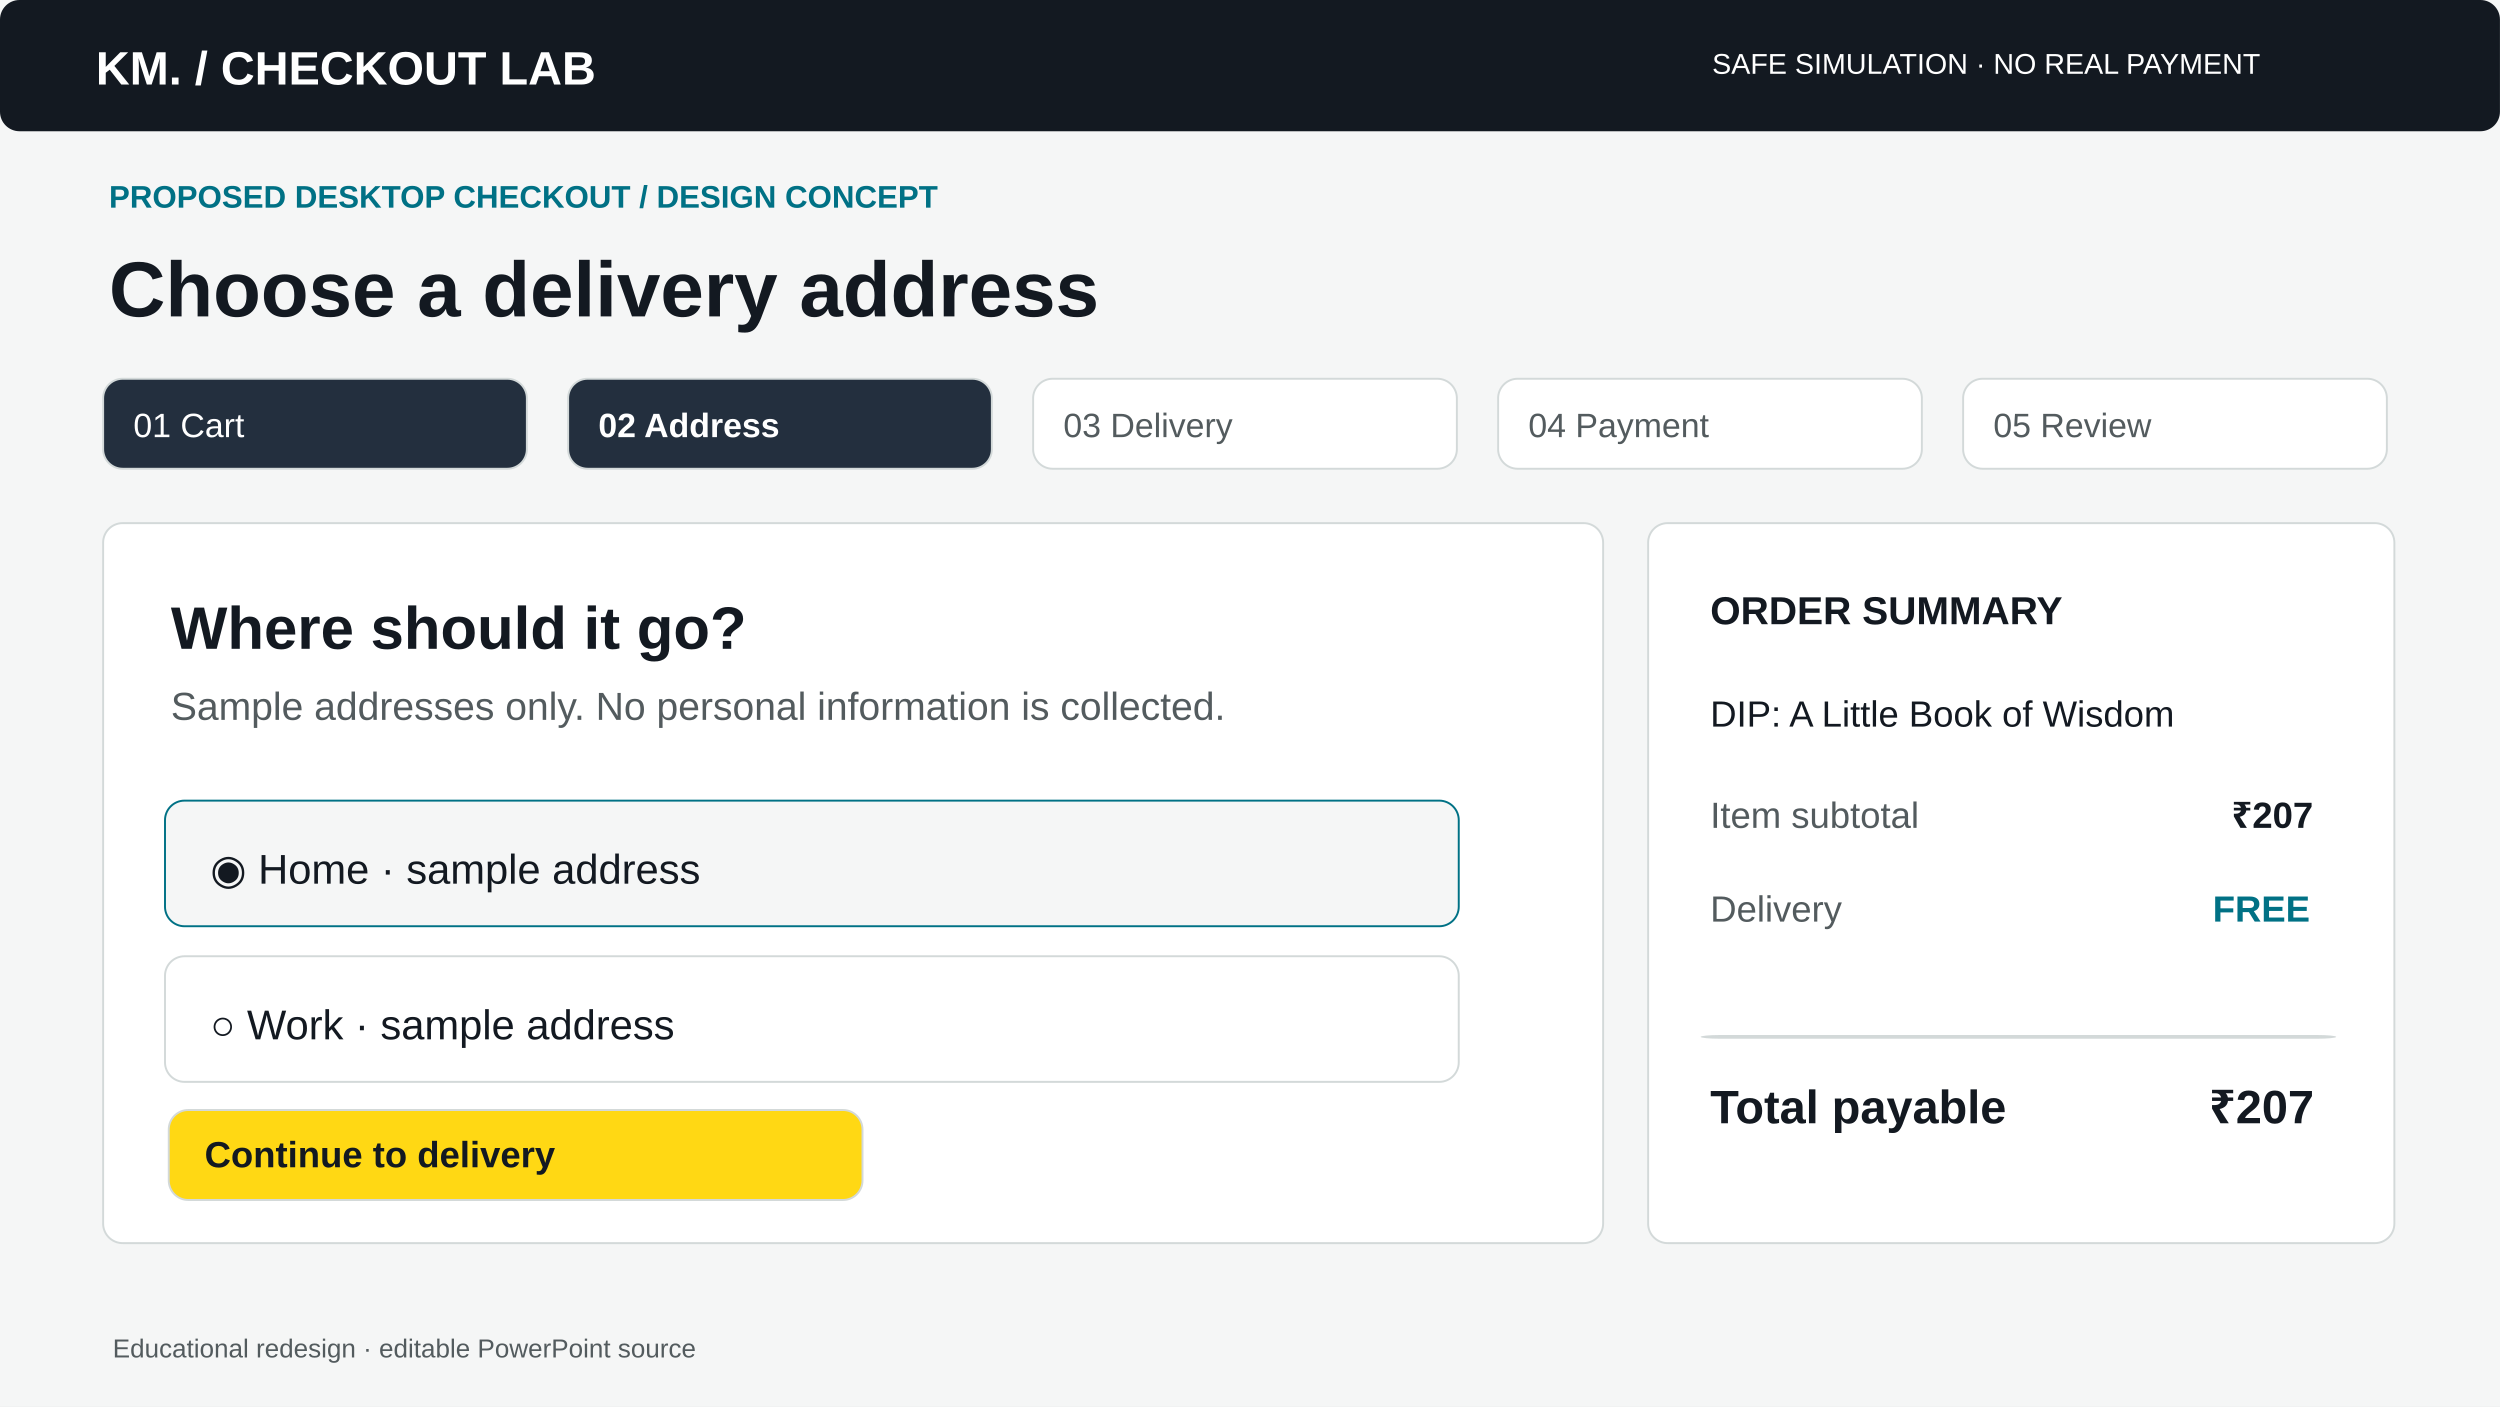
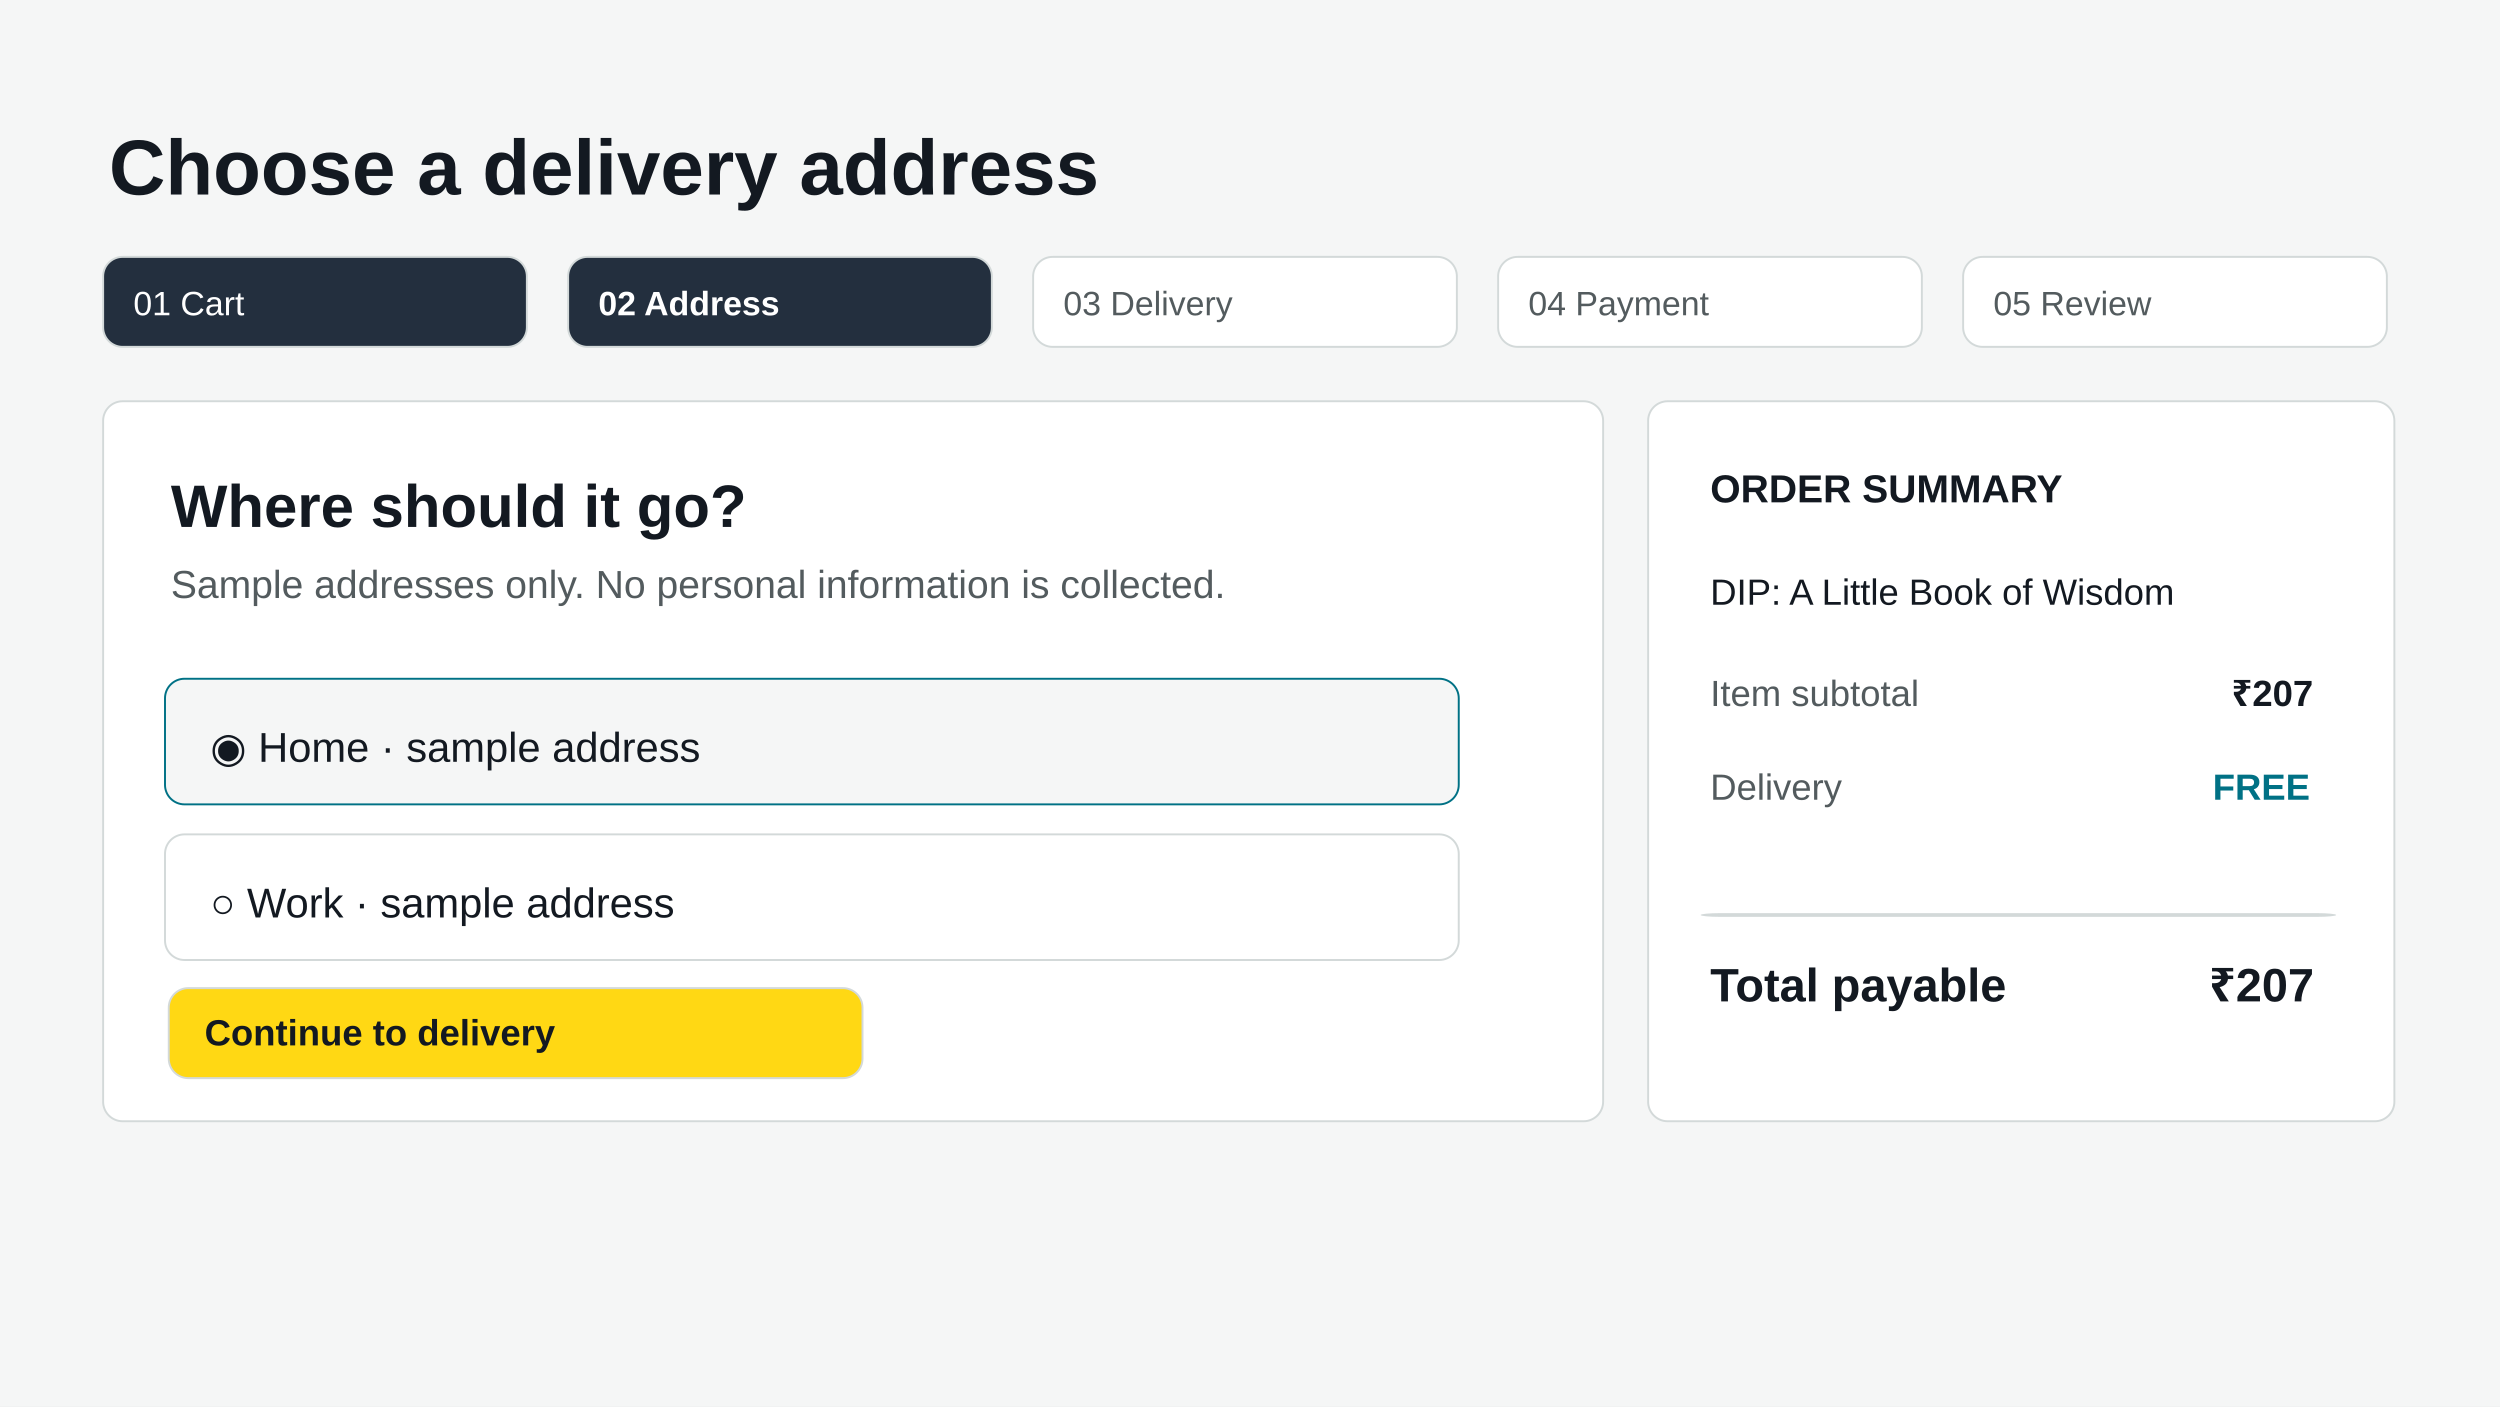
<svg xmlns="http://www.w3.org/2000/svg" width="1280" height="720" viewBox="0 0 1280 720">
  <rect width="1280" height="720" fill="#f5f6f6" />
-   <rect x="0.0" y="0.0" width="1279.97" height="67.2" rx="10" fill="#131921" stroke="none" />
-   <text x="49.08" y="43.28" fill="#FFFFFF" font-family="Arial, sans-serif" font-size="24.0" font-weight="700">KM.  /  CHECKOUT LAB</text>
-   <text x="876.6" y="37.79" fill="#FFFFFF" font-family="Arial, sans-serif" font-size="14.67" font-weight="400">SAFE SIMULATION  ·  NO REAL PAYMENT</text>
-   <text x="55.8" y="106.32" fill="#007185" font-family="Arial, sans-serif" font-size="16.0" font-weight="700">PROPOSED DESKTOP CHECKOUT  /  DESIGN CONCEPT</text>
-   <text x="55.8" y="162.0" fill="#131921" font-family="Arial, sans-serif" font-size="40.0" font-weight="700">Choose a delivery address</text>
-   <rect x="52.8" y="193.92" width="216.96" height="46.08" rx="10" fill="#232F3E" stroke="#D3D9D9" />
-   <text x="68.28" y="223.81" fill="#FFFFFF" font-family="Arial, sans-serif" font-size="17.33" font-weight="400">01  Cart</text>
-   <rect x="290.88" y="193.92" width="216.96" height="46.08" rx="10" fill="#232F3E" stroke="#D3D9D9" />
-   <text x="306.36" y="223.81" fill="#FFFFFF" font-family="Arial, sans-serif" font-size="17.33" font-weight="700">02  Address</text>
-   <rect x="528.96" y="193.92" width="216.96" height="46.08" rx="10" fill="#FFFFFF" stroke="#D3D9D9" />
-   <text x="544.44" y="223.81" fill="#535B5E" font-family="Arial, sans-serif" font-size="17.33" font-weight="400">03  Delivery</text>
-   <rect x="767.04" y="193.92" width="216.96" height="46.08" rx="10" fill="#FFFFFF" stroke="#D3D9D9" />
-   <text x="782.52" y="223.81" fill="#535B5E" font-family="Arial, sans-serif" font-size="17.33" font-weight="400">04  Payment</text>
-   <rect x="1005.12" y="193.92" width="216.96" height="46.08" rx="10" fill="#FFFFFF" stroke="#D3D9D9" />
-   <text x="1020.6" y="223.81" fill="#535B5E" font-family="Arial, sans-serif" font-size="17.33" font-weight="400">05  Review</text>
-   <rect x="52.8" y="267.84" width="768.0" height="368.64" rx="10" fill="#FFFFFF" stroke="#D3D9D9" />
-   <rect x="843.84" y="267.84" width="382.08" height="368.64" rx="10" fill="#FFFFFF" stroke="#D3D9D9" />
-   <text x="875.64" y="319.6" fill="#131921" font-family="Arial, sans-serif" font-size="20.0" font-weight="700">ORDER SUMMARY</text>
-   <text x="875.64" y="372.03" fill="#131921" font-family="Arial, sans-serif" font-size="18.67" font-weight="400">DIP: A Little Book of Wisdom</text>
-   <text x="875.64" y="423.87" fill="#535B5E" font-family="Arial, sans-serif" font-size="18.67" font-weight="400">Item subtotal</text>
-   <text x="1142.52" y="423.87" fill="#131921" font-family="Arial, sans-serif" font-size="18.67" font-weight="700">₹207</text>
-   <text x="875.64" y="471.87" fill="#535B5E" font-family="Arial, sans-serif" font-size="18.67" font-weight="400">Delivery</text>
-   <text x="1132.92" y="471.87" fill="#007185" font-family="Arial, sans-serif" font-size="18.67" font-weight="700">FREE</text>
-   <rect x="870.72" y="529.92" width="325.44" height="1.92" rx="10" fill="#D3D9D9" stroke="none" />
-   <text x="875.64" y="575.12" fill="#131921" font-family="Arial, sans-serif" font-size="24.0" font-weight="700">Total payable</text>
-   <text x="1131.0" y="575.12" fill="#131921" font-family="Arial, sans-serif" font-size="24.0" font-weight="700">₹207</text>
-   <text x="57.72" y="695.01" fill="#535B5E" font-family="Arial, sans-serif" font-size="13.33" font-weight="400">Educational redesign · editable PowerPoint source</text>
-   <text x="87.48" y="332.19" fill="#131921" font-family="Arial, sans-serif" font-size="30.67" font-weight="700">Where should it go?</text>
-   <text x="87.48" y="368.56" fill="#535B5E" font-family="Arial, sans-serif" font-size="20.0" font-weight="400">Sample addresses only. No personal information is collected.</text>
-   <rect x="84.48" y="409.92" width="662.4" height="64.32" rx="10" fill="#F5F6F6" stroke="#007185" />
-   <text x="107.64" y="452.45" fill="#131921" font-family="Arial, sans-serif" font-size="21.33" font-weight="400">◉  Home · sample address</text>
-   <rect x="84.48" y="489.6" width="662.4" height="64.32" rx="10" fill="#FFFFFF" stroke="#D3D9D9" />
-   <text x="107.64" y="532.13" fill="#131921" font-family="Arial, sans-serif" font-size="21.33" font-weight="400">○  Work · sample address</text>
-   <rect x="86.4" y="568.32" width="355.2" height="46.08" rx="10" fill="#FFD814" stroke="#D3D9D9" />
-   <text x="104.76" y="597.63" fill="#131921" font-family="Arial, sans-serif" font-size="18.67" font-weight="700">Continue to delivery</text>
+   <text x="55.8" y="99.6" fill="#131921" font-family="Arial, sans-serif" font-size="40.0" font-weight="700">Choose a delivery address</text>
+   <rect x="52.8" y="131.52" width="216.96" height="46.08" rx="10" fill="#232F3E" stroke="#D3D9D9" />
+   <text x="68.28" y="161.41" fill="#FFFFFF" font-family="Arial, sans-serif" font-size="17.33" font-weight="400">01  Cart</text>
+   <rect x="290.88" y="131.52" width="216.96" height="46.08" rx="10" fill="#232F3E" stroke="#D3D9D9" />
+   <text x="306.36" y="161.41" fill="#FFFFFF" font-family="Arial, sans-serif" font-size="17.33" font-weight="700">02  Address</text>
+   <rect x="528.96" y="131.52" width="216.96" height="46.08" rx="10" fill="#FFFFFF" stroke="#D3D9D9" />
+   <text x="544.44" y="161.41" fill="#535B5E" font-family="Arial, sans-serif" font-size="17.33" font-weight="400">03  Delivery</text>
+   <rect x="767.04" y="131.52" width="216.96" height="46.08" rx="10" fill="#FFFFFF" stroke="#D3D9D9" />
+   <text x="782.52" y="161.41" fill="#535B5E" font-family="Arial, sans-serif" font-size="17.33" font-weight="400">04  Payment</text>
+   <rect x="1005.12" y="131.52" width="216.96" height="46.08" rx="10" fill="#FFFFFF" stroke="#D3D9D9" />
+   <text x="1020.6" y="161.41" fill="#535B5E" font-family="Arial, sans-serif" font-size="17.33" font-weight="400">05  Review</text>
+   <rect x="52.8" y="205.44" width="768.0" height="368.64" rx="10" fill="#FFFFFF" stroke="#D3D9D9" />
+   <rect x="843.84" y="205.44" width="382.08" height="368.64" rx="10" fill="#FFFFFF" stroke="#D3D9D9" />
+   <text x="875.64" y="257.2" fill="#131921" font-family="Arial, sans-serif" font-size="20.0" font-weight="700">ORDER SUMMARY</text>
+   <text x="875.64" y="309.63" fill="#131921" font-family="Arial, sans-serif" font-size="18.67" font-weight="400">DIP: A Little Book of Wisdom</text>
+   <text x="875.64" y="361.47" fill="#535B5E" font-family="Arial, sans-serif" font-size="18.67" font-weight="400">Item subtotal</text>
+   <text x="1142.52" y="361.47" fill="#131921" font-family="Arial, sans-serif" font-size="18.67" font-weight="700">₹207</text>
+   <text x="875.64" y="409.47" fill="#535B5E" font-family="Arial, sans-serif" font-size="18.67" font-weight="400">Delivery</text>
+   <text x="1132.92" y="409.47" fill="#007185" font-family="Arial, sans-serif" font-size="18.67" font-weight="700">FREE</text>
+   <rect x="870.72" y="467.52" width="325.44" height="1.92" rx="10" fill="#D3D9D9" stroke="none" />
+   <text x="875.64" y="512.72" fill="#131921" font-family="Arial, sans-serif" font-size="24.0" font-weight="700">Total payable</text>
+   <text x="1131.0" y="512.72" fill="#131921" font-family="Arial, sans-serif" font-size="24.0" font-weight="700">₹207</text>
+   <text x="87.48" y="269.79" fill="#131921" font-family="Arial, sans-serif" font-size="30.67" font-weight="700">Where should it go?</text>
+   <text x="87.48" y="306.16" fill="#535B5E" font-family="Arial, sans-serif" font-size="20.0" font-weight="400">Sample addresses only. No personal information is collected.</text>
+   <rect x="84.48" y="347.52" width="662.4" height="64.32" rx="10" fill="#F5F6F6" stroke="#007185" />
+   <text x="107.64" y="390.05" fill="#131921" font-family="Arial, sans-serif" font-size="21.33" font-weight="400">◉  Home · sample address</text>
+   <rect x="84.48" y="427.2" width="662.4" height="64.32" rx="10" fill="#FFFFFF" stroke="#D3D9D9" />
+   <text x="107.64" y="469.73" fill="#131921" font-family="Arial, sans-serif" font-size="21.33" font-weight="400">○  Work · sample address</text>
+   <rect x="86.4" y="505.92" width="355.2" height="46.08" rx="10" fill="#FFD814" stroke="#D3D9D9" />
+   <text x="104.76" y="535.23" fill="#131921" font-family="Arial, sans-serif" font-size="18.67" font-weight="700">Continue to delivery</text>
</svg>
